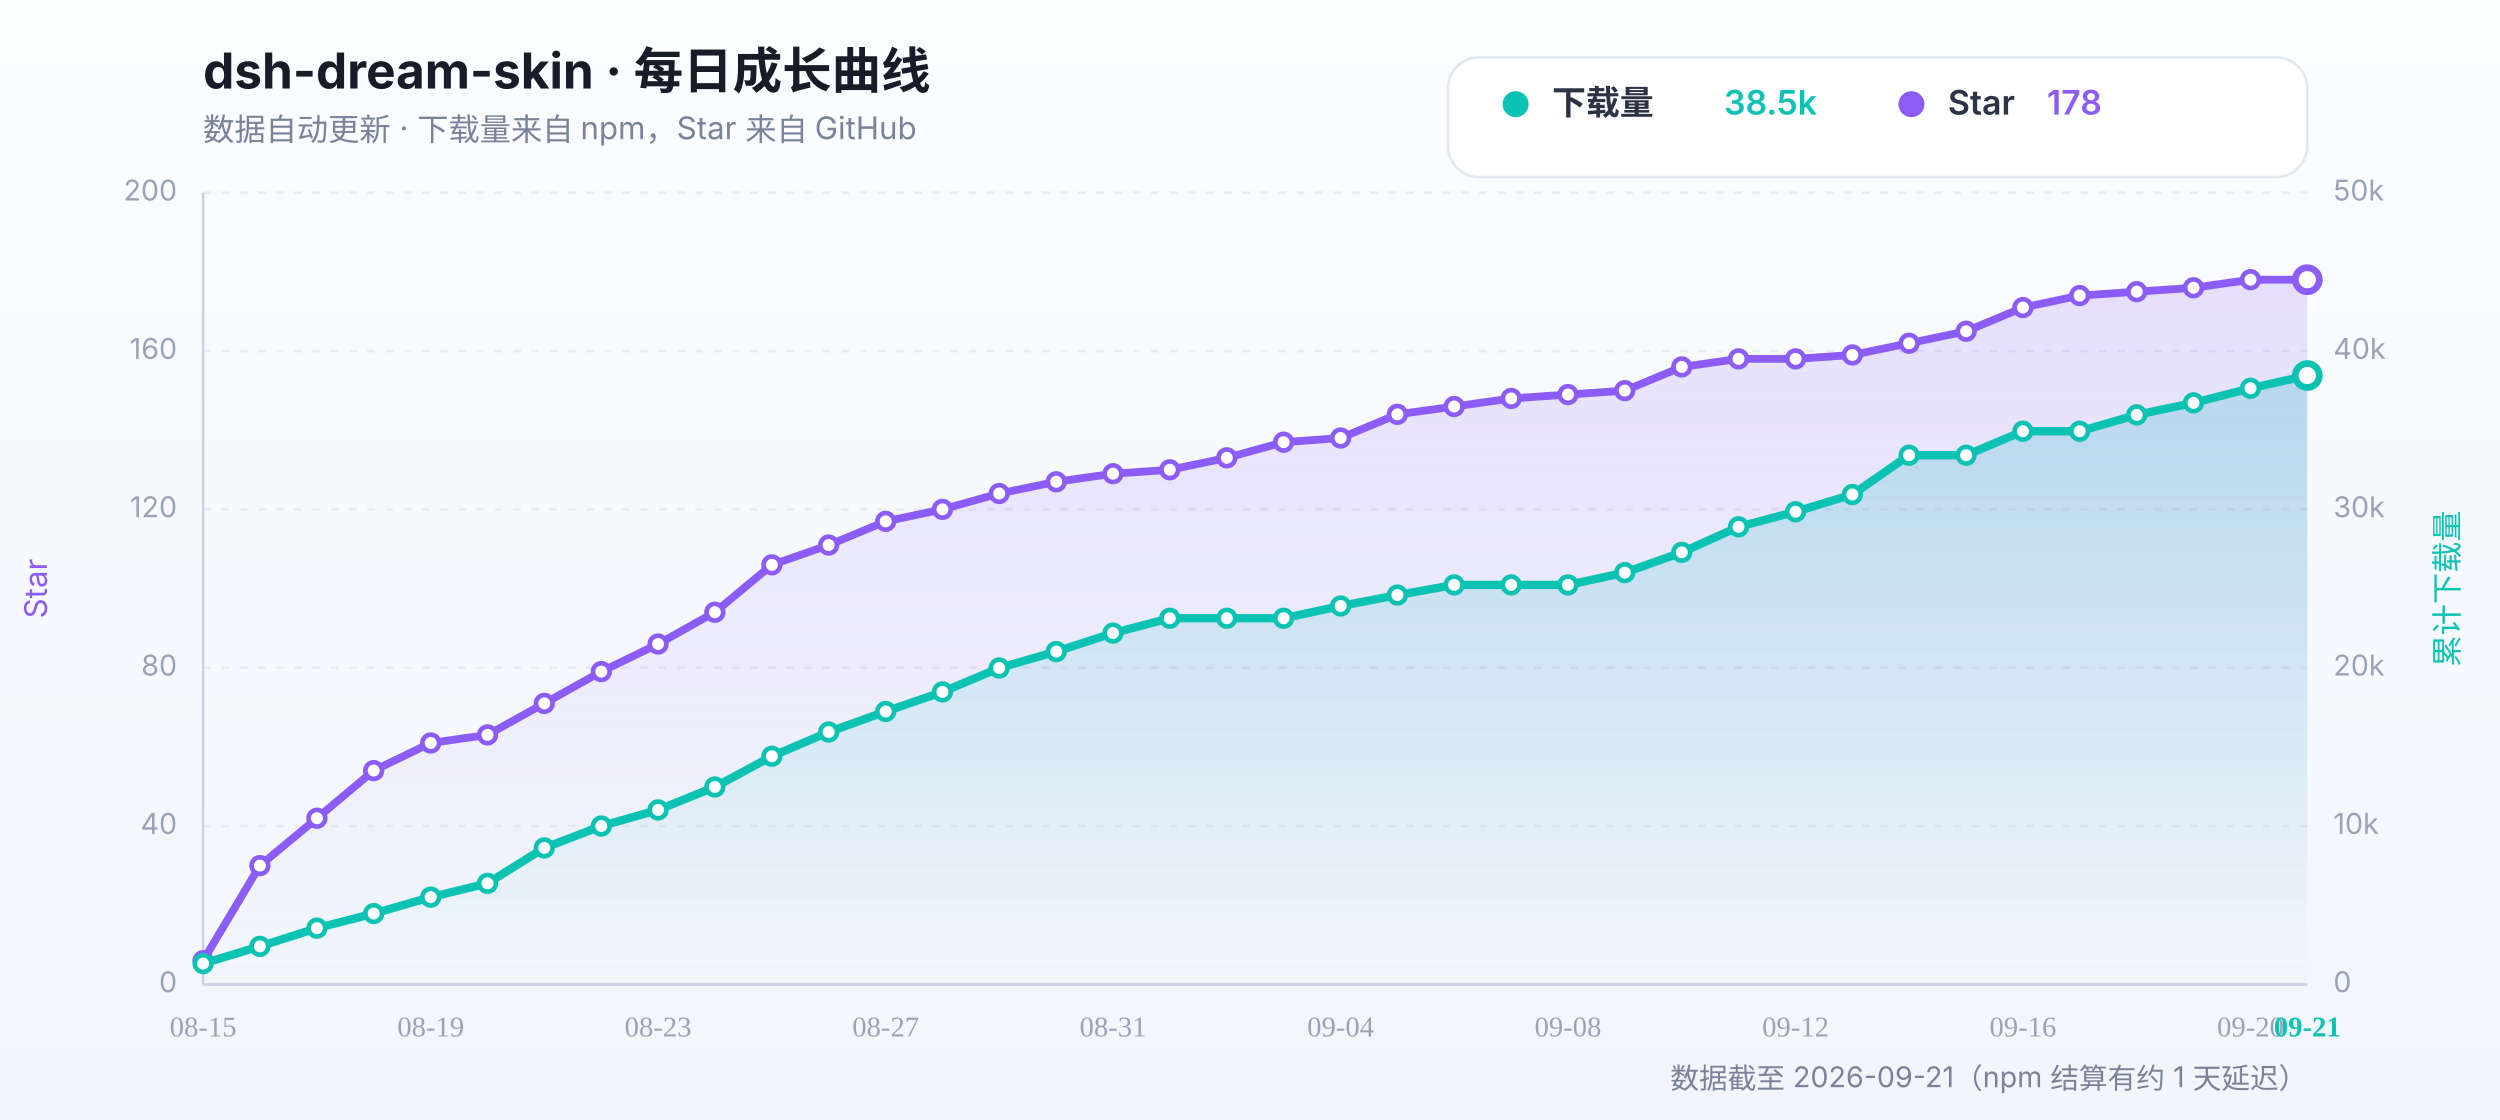
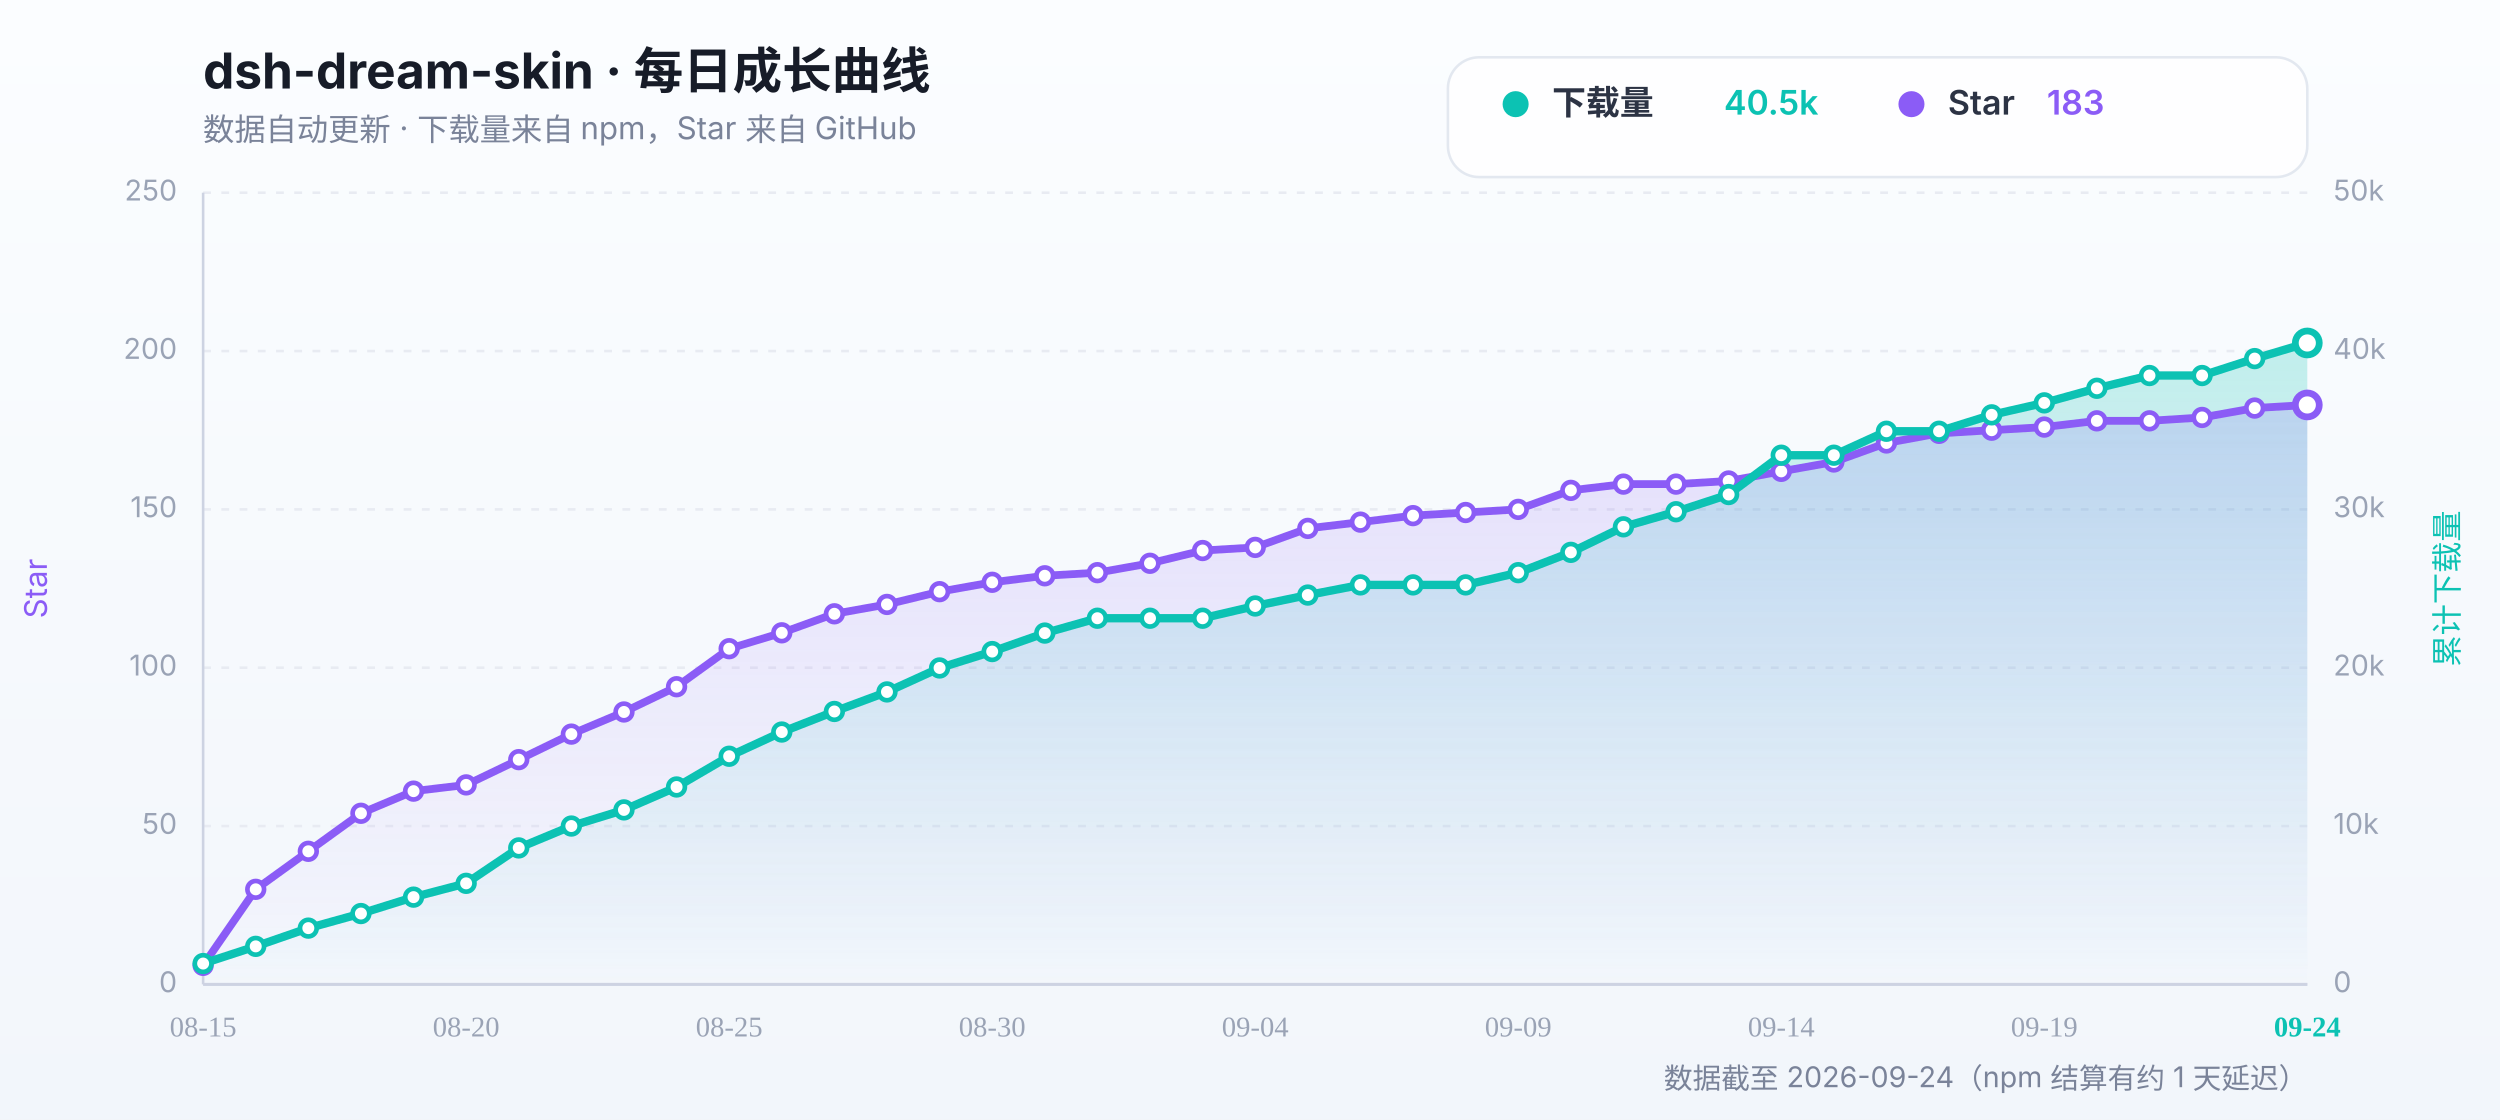
<svg xmlns="http://www.w3.org/2000/svg" width="960" height="430" viewBox="0 0 960 430" role="img" aria-label="dsh-dream-skin 每日 Star 与累计下载量双轴折线图">
  <defs>
    <linearGradient id="gradDl" x1="0" y1="0" x2="0" y2="1">
      <stop offset="0%" stop-color="#0cc2b3" stop-opacity="0.24" />
      <stop offset="100%" stop-color="#0cc2b3" stop-opacity="0" />
    </linearGradient>
    <linearGradient id="gradSt" x1="0" y1="0" x2="0" y2="1">
      <stop offset="0%" stop-color="#8b5cf6" stop-opacity="0.18" />
      <stop offset="100%" stop-color="#8b5cf6" stop-opacity="0" />
    </linearGradient>
    <linearGradient id="bgGrad" x1="0" y1="0" x2="0" y2="1">
      <stop offset="0%" stop-color="#fbfdff" />
      <stop offset="100%" stop-color="#f2f6fb" />
    </linearGradient>
  </defs>
  <rect width="960" height="430" fill="url(#bgGrad)" />
  <g font-family="system-ui,-apple-system,'Segoe UI',sans-serif">
    <text x="18" y="226" font-size="12" fill="#8b5cf6" transform="rotate(-90 18 226)" text-anchor="middle">Star</text>
    <text x="944" y="226" font-size="12" fill="#0cc2b3" transform="rotate(-90 944 226)" text-anchor="middle">累计下载量</text>
  </g>
  <text x="78" y="34" font-size="19" font-weight="700" fill="#171c28" font-family="system-ui,-apple-system,'Segoe UI',sans-serif">dsh-dream-skin · 每日成长曲线</text>
  <text x="78" y="54" font-size="12" fill="#7a8399" font-family="system-ui,-apple-system,'Segoe UI',sans-serif">数据自动更新 · 下载量来自 npm，Star 来自 GitHub</text>
  <g font-family="system-ui,-apple-system,'Segoe UI',sans-serif">
    <rect x="556" y="22" width="330" height="46" rx="12" fill="#ffffff" fill-opacity="0.72" stroke="#e3e8f0" stroke-width="1" />
    <circle cx="582" cy="40" r="5" fill="#0cc2b3" />
    <text x="596" y="44" font-size="13" font-weight="600" fill="#2c3344">下载量</text>
-     <text x="662" y="44" font-size="13" font-weight="600" fill="#0cc2b3">38.5k</text>
+     <text x="662" y="44" font-size="13" font-weight="600" fill="#0cc2b3">40.5k</text>
    <circle cx="734" cy="40" r="5" fill="#8b5cf6" />
    <text x="748" y="44" font-size="13" font-weight="600" fill="#2c3344">Star</text>
-     <text x="786" y="44" font-size="13" font-weight="600" fill="#8b5cf6">178</text>
+     <text x="786" y="44" font-size="13" font-weight="600" fill="#8b5cf6">183</text>
  </g>
  <line x1="78" y1="378.0" x2="886" y2="378.0" stroke="#d3d9e8" stroke-width="1.2" />
  <line x1="78" y1="317.2" x2="886" y2="317.2" stroke="#e8ebf2" stroke-width="1" stroke-dasharray="3 4" />
  <line x1="78" y1="256.4" x2="886" y2="256.4" stroke="#e8ebf2" stroke-width="1" stroke-dasharray="3 4" />
  <line x1="78" y1="195.6" x2="886" y2="195.6" stroke="#e8ebf2" stroke-width="1" stroke-dasharray="3 4" />
  <line x1="78" y1="134.8" x2="886" y2="134.8" stroke="#e8ebf2" stroke-width="1" stroke-dasharray="3 4" />
  <line x1="78" y1="74.0" x2="886" y2="74.0" stroke="#e8ebf2" stroke-width="1" stroke-dasharray="3 4" />
  <g font-family="system-ui,-apple-system,'Segoe UI',sans-serif">
    <text x="68" y="381.0" text-anchor="end" font-size="11" fill="#9aa3b5">0</text>
-     <text x="68" y="320.2" text-anchor="end" font-size="11" fill="#9aa3b5">40</text>
-     <text x="68" y="259.4" text-anchor="end" font-size="11" fill="#9aa3b5">80</text>
-     <text x="68" y="198.6" text-anchor="end" font-size="11" fill="#9aa3b5">120</text>
-     <text x="68" y="137.8" text-anchor="end" font-size="11" fill="#9aa3b5">160</text>
-     <text x="68" y="77.0" text-anchor="end" font-size="11" fill="#9aa3b5">200</text>
+     <text x="68" y="320.2" text-anchor="end" font-size="11" fill="#9aa3b5">50</text>
+     <text x="68" y="259.4" text-anchor="end" font-size="11" fill="#9aa3b5">100</text>
+     <text x="68" y="198.6" text-anchor="end" font-size="11" fill="#9aa3b5">150</text>
+     <text x="68" y="137.8" text-anchor="end" font-size="11" fill="#9aa3b5">200</text>
+     <text x="68" y="77.0" text-anchor="end" font-size="11" fill="#9aa3b5">250</text>
    <text x="896" y="381.0" text-anchor="start" font-size="11" fill="#9aa3b5">0</text>
    <text x="896" y="320.2" text-anchor="start" font-size="11" fill="#9aa3b5">10k</text>
    <text x="896" y="259.4" text-anchor="start" font-size="11" fill="#9aa3b5">20k</text>
    <text x="896" y="198.6" text-anchor="start" font-size="11" fill="#9aa3b5">30k</text>
    <text x="896" y="137.8" text-anchor="start" font-size="11" fill="#9aa3b5">40k</text>
    <text x="896" y="77.0" text-anchor="start" font-size="11" fill="#9aa3b5">50k</text>
  </g>
  <line x1="78" y1="74" x2="78" y2="378" stroke="#cdd3e2" stroke-width="1" />
  <line x1="78" y1="378" x2="886" y2="378" stroke="#cdd3e2" stroke-width="1" />
-   <path d="M 78.0 378.0 L 78.0 370.0 L 99.8 363.4 L 121.7 356.4 L 143.5 350.8 L 165.4 344.5 L 187.2 339.2 L 209.0 325.6 L 230.9 317.2 L 252.7 311.0 L 274.5 302.2 L 296.4 290.4 L 318.2 281.1 L 340.1 273.2 L 361.9 265.7 L 383.7 256.5 L 405.6 250.2 L 427.4 243.1 L 449.2 237.4 L 471.1 237.4 L 492.9 237.4 L 514.8 232.7 L 536.6 228.5 L 558.4 224.6 L 580.3 224.6 L 602.1 224.6 L 623.9 219.9 L 645.8 212.1 L 667.6 202.3 L 689.5 196.5 L 711.3 189.9 L 733.1 174.8 L 755.0 174.8 L 776.8 165.6 L 798.6 165.6 L 820.5 159.3 L 842.3 154.7 L 864.2 149.1 L 886.0 144.2 L 886.0 378.0 Z" fill="url(#gradDl)" stroke="none" />
-   <path d="M 78.0 378.0 L 78.0 368.9 L 99.8 332.4 L 121.7 314.2 L 143.5 295.9 L 165.4 285.3 L 187.2 282.2 L 209.0 270.1 L 230.9 257.9 L 252.7 247.3 L 274.5 235.1 L 296.4 216.9 L 318.2 209.3 L 340.1 200.2 L 361.9 195.6 L 383.7 189.5 L 405.6 185.0 L 427.4 181.9 L 449.2 180.4 L 471.1 175.8 L 492.9 169.8 L 514.8 168.2 L 536.6 159.1 L 558.4 156.1 L 580.3 153.0 L 602.1 151.5 L 623.9 150.0 L 645.8 140.9 L 667.6 137.8 L 689.5 137.8 L 711.3 136.3 L 733.1 131.8 L 755.0 127.2 L 776.8 118.1 L 798.6 113.5 L 820.5 112.0 L 842.3 110.5 L 864.2 107.4 L 886.0 107.4 L 886.0 378.0 Z" fill="url(#gradSt)" stroke="none" />
-   <polyline points="78.0,368.9 99.8,332.4 121.7,314.2 143.5,295.9 165.4,285.3 187.2,282.2 209.0,270.1 230.9,257.9 252.7,247.3 274.5,235.1 296.4,216.9 318.2,209.3 340.1,200.2 361.9,195.6 383.7,189.5 405.6,185.0 427.4,181.9 449.2,180.4 471.1,175.8 492.9,169.8 514.8,168.2 536.6,159.1 558.4,156.1 580.3,153.0 602.1,151.5 623.9,150.0 645.8,140.9 667.6,137.8 689.5,137.8 711.3,136.3 733.1,131.8 755.0,127.2 776.8,118.1 798.6,113.5 820.5,112.0 842.3,110.5 864.2,107.4 886.0,107.4" fill="none" stroke="#8b5cf6" stroke-width="3" stroke-linecap="round" stroke-linejoin="round" />
-   <circle cx="78.0" cy="368.9" r="3.2" fill="#ffffff" stroke="#8b5cf6" stroke-width="1.8" />
-   <circle cx="99.8" cy="332.4" r="3.2" fill="#ffffff" stroke="#8b5cf6" stroke-width="1.8" />
-   <circle cx="121.7" cy="314.2" r="3.2" fill="#ffffff" stroke="#8b5cf6" stroke-width="1.8" />
-   <circle cx="143.5" cy="295.9" r="3.2" fill="#ffffff" stroke="#8b5cf6" stroke-width="1.8" />
-   <circle cx="165.4" cy="285.3" r="3.2" fill="#ffffff" stroke="#8b5cf6" stroke-width="1.8" />
-   <circle cx="187.2" cy="282.2" r="3.2" fill="#ffffff" stroke="#8b5cf6" stroke-width="1.8" />
-   <circle cx="209.0" cy="270.1" r="3.2" fill="#ffffff" stroke="#8b5cf6" stroke-width="1.8" />
-   <circle cx="230.9" cy="257.9" r="3.2" fill="#ffffff" stroke="#8b5cf6" stroke-width="1.8" />
-   <circle cx="252.7" cy="247.3" r="3.2" fill="#ffffff" stroke="#8b5cf6" stroke-width="1.8" />
-   <circle cx="274.5" cy="235.1" r="3.2" fill="#ffffff" stroke="#8b5cf6" stroke-width="1.8" />
-   <circle cx="296.4" cy="216.9" r="3.2" fill="#ffffff" stroke="#8b5cf6" stroke-width="1.8" />
-   <circle cx="318.2" cy="209.3" r="3.2" fill="#ffffff" stroke="#8b5cf6" stroke-width="1.8" />
-   <circle cx="340.1" cy="200.2" r="3.2" fill="#ffffff" stroke="#8b5cf6" stroke-width="1.8" />
-   <circle cx="361.9" cy="195.6" r="3.2" fill="#ffffff" stroke="#8b5cf6" stroke-width="1.8" />
-   <circle cx="383.7" cy="189.5" r="3.2" fill="#ffffff" stroke="#8b5cf6" stroke-width="1.8" />
-   <circle cx="405.6" cy="185.0" r="3.2" fill="#ffffff" stroke="#8b5cf6" stroke-width="1.8" />
-   <circle cx="427.4" cy="181.9" r="3.2" fill="#ffffff" stroke="#8b5cf6" stroke-width="1.8" />
-   <circle cx="449.2" cy="180.4" r="3.2" fill="#ffffff" stroke="#8b5cf6" stroke-width="1.8" />
-   <circle cx="471.1" cy="175.8" r="3.2" fill="#ffffff" stroke="#8b5cf6" stroke-width="1.8" />
-   <circle cx="492.9" cy="169.8" r="3.2" fill="#ffffff" stroke="#8b5cf6" stroke-width="1.8" />
-   <circle cx="514.8" cy="168.2" r="3.2" fill="#ffffff" stroke="#8b5cf6" stroke-width="1.8" />
-   <circle cx="536.6" cy="159.1" r="3.2" fill="#ffffff" stroke="#8b5cf6" stroke-width="1.8" />
-   <circle cx="558.4" cy="156.1" r="3.2" fill="#ffffff" stroke="#8b5cf6" stroke-width="1.8" />
-   <circle cx="580.3" cy="153.0" r="3.2" fill="#ffffff" stroke="#8b5cf6" stroke-width="1.8" />
-   <circle cx="602.1" cy="151.5" r="3.2" fill="#ffffff" stroke="#8b5cf6" stroke-width="1.8" />
-   <circle cx="623.9" cy="150.0" r="3.2" fill="#ffffff" stroke="#8b5cf6" stroke-width="1.8" />
-   <circle cx="645.8" cy="140.9" r="3.2" fill="#ffffff" stroke="#8b5cf6" stroke-width="1.8" />
-   <circle cx="667.6" cy="137.8" r="3.2" fill="#ffffff" stroke="#8b5cf6" stroke-width="1.8" />
-   <circle cx="689.5" cy="137.8" r="3.2" fill="#ffffff" stroke="#8b5cf6" stroke-width="1.8" />
-   <circle cx="711.3" cy="136.3" r="3.2" fill="#ffffff" stroke="#8b5cf6" stroke-width="1.8" />
-   <circle cx="733.1" cy="131.8" r="3.2" fill="#ffffff" stroke="#8b5cf6" stroke-width="1.8" />
-   <circle cx="755.0" cy="127.2" r="3.2" fill="#ffffff" stroke="#8b5cf6" stroke-width="1.8" />
-   <circle cx="776.8" cy="118.1" r="3.2" fill="#ffffff" stroke="#8b5cf6" stroke-width="1.8" />
-   <circle cx="798.6" cy="113.5" r="3.2" fill="#ffffff" stroke="#8b5cf6" stroke-width="1.8" />
-   <circle cx="820.5" cy="112.0" r="3.2" fill="#ffffff" stroke="#8b5cf6" stroke-width="1.8" />
-   <circle cx="842.3" cy="110.5" r="3.2" fill="#ffffff" stroke="#8b5cf6" stroke-width="1.8" />
-   <circle cx="864.2" cy="107.4" r="3.2" fill="#ffffff" stroke="#8b5cf6" stroke-width="1.8" />
-   <circle cx="886.0" cy="107.4" r="4.6" fill="#ffffff" stroke="#8b5cf6" stroke-width="2.6" />
-   <polyline points="78.0,370.0 99.8,363.4 121.7,356.4 143.5,350.8 165.4,344.5 187.2,339.2 209.0,325.6 230.9,317.2 252.7,311.0 274.5,302.2 296.4,290.4 318.2,281.1 340.1,273.2 361.9,265.7 383.7,256.5 405.6,250.2 427.4,243.1 449.2,237.4 471.1,237.4 492.9,237.4 514.8,232.7 536.6,228.5 558.4,224.6 580.3,224.6 602.1,224.6 623.9,219.9 645.8,212.1 667.6,202.3 689.5,196.5 711.3,189.9 733.1,174.8 755.0,174.8 776.8,165.6 798.6,165.6 820.5,159.3 842.3,154.7 864.2,149.1 886.0,144.2" fill="none" stroke="#0cc2b3" stroke-width="3.2" stroke-linecap="round" stroke-linejoin="round" />
+   <path d="M 78.0 378.0 L 78.0 370.0 L 98.2 363.4 L 118.4 356.4 L 138.6 350.8 L 158.8 344.5 L 179.0 339.2 L 199.2 325.6 L 219.4 317.2 L 239.6 311.0 L 259.8 302.2 L 280.0 290.4 L 300.2 281.1 L 320.4 273.2 L 340.6 265.7 L 360.8 256.5 L 381.0 250.2 L 401.2 243.1 L 421.4 237.4 L 441.6 237.4 L 461.8 237.4 L 482.0 232.7 L 502.2 228.5 L 522.4 224.6 L 542.6 224.6 L 562.8 224.6 L 583.0 219.9 L 603.2 212.1 L 623.4 202.3 L 643.6 196.5 L 663.8 189.9 L 684.0 174.8 L 704.2 174.8 L 724.4 165.6 L 744.6 165.6 L 764.8 159.3 L 785.0 154.7 L 805.2 149.1 L 825.4 144.2 L 845.6 144.2 L 865.8 137.7 L 886.0 131.7 L 886.0 378.0 Z" fill="url(#gradDl)" stroke="none" />
+   <path d="M 78.0 378.0 L 78.0 370.7 L 98.2 341.5 L 118.4 326.9 L 138.6 312.3 L 158.8 303.8 L 179.0 301.4 L 199.2 291.7 L 219.4 281.9 L 239.6 273.4 L 259.8 263.7 L 280.0 249.1 L 300.2 243.0 L 320.4 235.7 L 340.6 232.1 L 360.8 227.2 L 381.0 223.6 L 401.2 221.1 L 421.4 219.9 L 441.6 216.3 L 461.8 211.4 L 482.0 210.2 L 502.2 202.9 L 522.4 200.5 L 542.6 198.0 L 562.8 196.8 L 583.0 195.6 L 603.2 188.3 L 623.4 185.9 L 643.6 185.9 L 663.8 184.7 L 684.0 181.0 L 704.2 177.4 L 724.4 170.1 L 744.6 166.4 L 764.8 165.2 L 785.0 164.0 L 805.2 161.6 L 825.4 161.6 L 845.6 160.3 L 865.8 156.7 L 886.0 155.5 L 886.0 378.0 Z" fill="url(#gradSt)" stroke="none" />
+   <polyline points="78.0,370.7 98.2,341.5 118.4,326.9 138.6,312.3 158.8,303.8 179.0,301.4 199.2,291.7 219.4,281.9 239.6,273.4 259.8,263.7 280.0,249.1 300.2,243.0 320.4,235.7 340.6,232.1 360.8,227.2 381.0,223.6 401.2,221.1 421.4,219.9 441.6,216.3 461.8,211.4 482.0,210.2 502.2,202.9 522.4,200.5 542.6,198.0 562.8,196.8 583.0,195.6 603.2,188.3 623.4,185.9 643.6,185.9 663.8,184.7 684.0,181.0 704.2,177.4 724.4,170.1 744.6,166.4 764.8,165.2 785.0,164.0 805.2,161.6 825.4,161.6 845.6,160.3 865.8,156.7 886.0,155.5" fill="none" stroke="#8b5cf6" stroke-width="3" stroke-linecap="round" stroke-linejoin="round" />
+   <circle cx="78.0" cy="370.7" r="3.2" fill="#ffffff" stroke="#8b5cf6" stroke-width="1.8" />
+   <circle cx="98.2" cy="341.5" r="3.2" fill="#ffffff" stroke="#8b5cf6" stroke-width="1.8" />
+   <circle cx="118.4" cy="326.9" r="3.2" fill="#ffffff" stroke="#8b5cf6" stroke-width="1.8" />
+   <circle cx="138.6" cy="312.3" r="3.2" fill="#ffffff" stroke="#8b5cf6" stroke-width="1.8" />
+   <circle cx="158.8" cy="303.8" r="3.2" fill="#ffffff" stroke="#8b5cf6" stroke-width="1.8" />
+   <circle cx="179.0" cy="301.4" r="3.2" fill="#ffffff" stroke="#8b5cf6" stroke-width="1.8" />
+   <circle cx="199.2" cy="291.7" r="3.2" fill="#ffffff" stroke="#8b5cf6" stroke-width="1.8" />
+   <circle cx="219.4" cy="281.9" r="3.2" fill="#ffffff" stroke="#8b5cf6" stroke-width="1.8" />
+   <circle cx="239.6" cy="273.4" r="3.2" fill="#ffffff" stroke="#8b5cf6" stroke-width="1.8" />
+   <circle cx="259.8" cy="263.7" r="3.2" fill="#ffffff" stroke="#8b5cf6" stroke-width="1.8" />
+   <circle cx="280.0" cy="249.1" r="3.2" fill="#ffffff" stroke="#8b5cf6" stroke-width="1.8" />
+   <circle cx="300.2" cy="243.0" r="3.2" fill="#ffffff" stroke="#8b5cf6" stroke-width="1.8" />
+   <circle cx="320.4" cy="235.7" r="3.2" fill="#ffffff" stroke="#8b5cf6" stroke-width="1.8" />
+   <circle cx="340.6" cy="232.1" r="3.2" fill="#ffffff" stroke="#8b5cf6" stroke-width="1.8" />
+   <circle cx="360.8" cy="227.2" r="3.2" fill="#ffffff" stroke="#8b5cf6" stroke-width="1.8" />
+   <circle cx="381.0" cy="223.6" r="3.2" fill="#ffffff" stroke="#8b5cf6" stroke-width="1.8" />
+   <circle cx="401.2" cy="221.1" r="3.2" fill="#ffffff" stroke="#8b5cf6" stroke-width="1.8" />
+   <circle cx="421.4" cy="219.9" r="3.2" fill="#ffffff" stroke="#8b5cf6" stroke-width="1.8" />
+   <circle cx="441.6" cy="216.3" r="3.2" fill="#ffffff" stroke="#8b5cf6" stroke-width="1.8" />
+   <circle cx="461.8" cy="211.4" r="3.2" fill="#ffffff" stroke="#8b5cf6" stroke-width="1.8" />
+   <circle cx="482.0" cy="210.2" r="3.2" fill="#ffffff" stroke="#8b5cf6" stroke-width="1.8" />
+   <circle cx="502.2" cy="202.9" r="3.2" fill="#ffffff" stroke="#8b5cf6" stroke-width="1.8" />
+   <circle cx="522.4" cy="200.5" r="3.2" fill="#ffffff" stroke="#8b5cf6" stroke-width="1.8" />
+   <circle cx="542.6" cy="198.0" r="3.2" fill="#ffffff" stroke="#8b5cf6" stroke-width="1.8" />
+   <circle cx="562.8" cy="196.8" r="3.2" fill="#ffffff" stroke="#8b5cf6" stroke-width="1.8" />
+   <circle cx="583.0" cy="195.6" r="3.2" fill="#ffffff" stroke="#8b5cf6" stroke-width="1.8" />
+   <circle cx="603.2" cy="188.3" r="3.2" fill="#ffffff" stroke="#8b5cf6" stroke-width="1.8" />
+   <circle cx="623.4" cy="185.9" r="3.2" fill="#ffffff" stroke="#8b5cf6" stroke-width="1.8" />
+   <circle cx="643.6" cy="185.9" r="3.2" fill="#ffffff" stroke="#8b5cf6" stroke-width="1.8" />
+   <circle cx="663.8" cy="184.7" r="3.2" fill="#ffffff" stroke="#8b5cf6" stroke-width="1.8" />
+   <circle cx="684.0" cy="181.0" r="3.2" fill="#ffffff" stroke="#8b5cf6" stroke-width="1.8" />
+   <circle cx="704.2" cy="177.4" r="3.2" fill="#ffffff" stroke="#8b5cf6" stroke-width="1.8" />
+   <circle cx="724.4" cy="170.1" r="3.2" fill="#ffffff" stroke="#8b5cf6" stroke-width="1.8" />
+   <circle cx="744.6" cy="166.4" r="3.2" fill="#ffffff" stroke="#8b5cf6" stroke-width="1.8" />
+   <circle cx="764.8" cy="165.2" r="3.2" fill="#ffffff" stroke="#8b5cf6" stroke-width="1.8" />
+   <circle cx="785.0" cy="164.0" r="3.2" fill="#ffffff" stroke="#8b5cf6" stroke-width="1.8" />
+   <circle cx="805.2" cy="161.6" r="3.2" fill="#ffffff" stroke="#8b5cf6" stroke-width="1.8" />
+   <circle cx="825.4" cy="161.6" r="3.2" fill="#ffffff" stroke="#8b5cf6" stroke-width="1.8" />
+   <circle cx="845.6" cy="160.3" r="3.2" fill="#ffffff" stroke="#8b5cf6" stroke-width="1.8" />
+   <circle cx="865.8" cy="156.7" r="3.2" fill="#ffffff" stroke="#8b5cf6" stroke-width="1.8" />
+   <circle cx="886.0" cy="155.5" r="4.6" fill="#ffffff" stroke="#8b5cf6" stroke-width="2.6" />
+   <polyline points="78.0,370.0 98.2,363.4 118.4,356.4 138.6,350.8 158.8,344.5 179.0,339.2 199.2,325.6 219.4,317.2 239.6,311.0 259.8,302.2 280.0,290.4 300.2,281.1 320.4,273.2 340.6,265.7 360.8,256.5 381.0,250.2 401.2,243.1 421.4,237.4 441.6,237.4 461.8,237.4 482.0,232.7 502.2,228.5 522.4,224.6 542.6,224.6 562.8,224.6 583.0,219.9 603.2,212.1 623.4,202.3 643.6,196.5 663.8,189.9 684.0,174.8 704.2,174.8 724.4,165.6 744.6,165.6 764.8,159.3 785.0,154.7 805.2,149.1 825.4,144.2 845.6,144.2 865.8,137.7 886.0,131.7" fill="none" stroke="#0cc2b3" stroke-width="3.2" stroke-linecap="round" stroke-linejoin="round" />
  <circle cx="78.0" cy="370.0" r="3.2" fill="#ffffff" stroke="#0cc2b3" stroke-width="1.8" />
-   <circle cx="99.8" cy="363.4" r="3.2" fill="#ffffff" stroke="#0cc2b3" stroke-width="1.8" />
-   <circle cx="121.7" cy="356.4" r="3.2" fill="#ffffff" stroke="#0cc2b3" stroke-width="1.8" />
-   <circle cx="143.5" cy="350.8" r="3.2" fill="#ffffff" stroke="#0cc2b3" stroke-width="1.8" />
-   <circle cx="165.4" cy="344.5" r="3.2" fill="#ffffff" stroke="#0cc2b3" stroke-width="1.8" />
-   <circle cx="187.2" cy="339.2" r="3.2" fill="#ffffff" stroke="#0cc2b3" stroke-width="1.8" />
-   <circle cx="209.0" cy="325.6" r="3.2" fill="#ffffff" stroke="#0cc2b3" stroke-width="1.8" />
-   <circle cx="230.9" cy="317.2" r="3.2" fill="#ffffff" stroke="#0cc2b3" stroke-width="1.8" />
-   <circle cx="252.7" cy="311.0" r="3.2" fill="#ffffff" stroke="#0cc2b3" stroke-width="1.8" />
-   <circle cx="274.5" cy="302.2" r="3.2" fill="#ffffff" stroke="#0cc2b3" stroke-width="1.8" />
-   <circle cx="296.4" cy="290.4" r="3.2" fill="#ffffff" stroke="#0cc2b3" stroke-width="1.8" />
-   <circle cx="318.2" cy="281.1" r="3.2" fill="#ffffff" stroke="#0cc2b3" stroke-width="1.8" />
-   <circle cx="340.1" cy="273.2" r="3.2" fill="#ffffff" stroke="#0cc2b3" stroke-width="1.8" />
-   <circle cx="361.9" cy="265.7" r="3.2" fill="#ffffff" stroke="#0cc2b3" stroke-width="1.8" />
-   <circle cx="383.7" cy="256.5" r="3.2" fill="#ffffff" stroke="#0cc2b3" stroke-width="1.8" />
-   <circle cx="405.6" cy="250.2" r="3.2" fill="#ffffff" stroke="#0cc2b3" stroke-width="1.8" />
-   <circle cx="427.4" cy="243.1" r="3.2" fill="#ffffff" stroke="#0cc2b3" stroke-width="1.8" />
-   <circle cx="449.2" cy="237.4" r="3.2" fill="#ffffff" stroke="#0cc2b3" stroke-width="1.8" />
-   <circle cx="471.1" cy="237.4" r="3.2" fill="#ffffff" stroke="#0cc2b3" stroke-width="1.8" />
-   <circle cx="492.9" cy="237.4" r="3.2" fill="#ffffff" stroke="#0cc2b3" stroke-width="1.8" />
-   <circle cx="514.8" cy="232.7" r="3.2" fill="#ffffff" stroke="#0cc2b3" stroke-width="1.8" />
-   <circle cx="536.6" cy="228.5" r="3.2" fill="#ffffff" stroke="#0cc2b3" stroke-width="1.8" />
-   <circle cx="558.4" cy="224.6" r="3.2" fill="#ffffff" stroke="#0cc2b3" stroke-width="1.8" />
-   <circle cx="580.3" cy="224.6" r="3.2" fill="#ffffff" stroke="#0cc2b3" stroke-width="1.8" />
-   <circle cx="602.1" cy="224.6" r="3.2" fill="#ffffff" stroke="#0cc2b3" stroke-width="1.8" />
-   <circle cx="623.9" cy="219.9" r="3.2" fill="#ffffff" stroke="#0cc2b3" stroke-width="1.8" />
-   <circle cx="645.8" cy="212.1" r="3.2" fill="#ffffff" stroke="#0cc2b3" stroke-width="1.8" />
-   <circle cx="667.6" cy="202.3" r="3.2" fill="#ffffff" stroke="#0cc2b3" stroke-width="1.8" />
-   <circle cx="689.5" cy="196.5" r="3.2" fill="#ffffff" stroke="#0cc2b3" stroke-width="1.8" />
-   <circle cx="711.3" cy="189.9" r="3.2" fill="#ffffff" stroke="#0cc2b3" stroke-width="1.8" />
-   <circle cx="733.1" cy="174.8" r="3.2" fill="#ffffff" stroke="#0cc2b3" stroke-width="1.8" />
-   <circle cx="755.0" cy="174.8" r="3.2" fill="#ffffff" stroke="#0cc2b3" stroke-width="1.8" />
-   <circle cx="776.8" cy="165.6" r="3.2" fill="#ffffff" stroke="#0cc2b3" stroke-width="1.8" />
-   <circle cx="798.6" cy="165.6" r="3.2" fill="#ffffff" stroke="#0cc2b3" stroke-width="1.8" />
-   <circle cx="820.5" cy="159.3" r="3.2" fill="#ffffff" stroke="#0cc2b3" stroke-width="1.8" />
-   <circle cx="842.3" cy="154.7" r="3.2" fill="#ffffff" stroke="#0cc2b3" stroke-width="1.8" />
-   <circle cx="864.2" cy="149.1" r="3.2" fill="#ffffff" stroke="#0cc2b3" stroke-width="1.8" />
-   <circle cx="886.0" cy="144.2" r="4.6" fill="#ffffff" stroke="#0cc2b3" stroke-width="2.6" />
+   <circle cx="98.2" cy="363.4" r="3.2" fill="#ffffff" stroke="#0cc2b3" stroke-width="1.8" />
+   <circle cx="118.4" cy="356.4" r="3.2" fill="#ffffff" stroke="#0cc2b3" stroke-width="1.8" />
+   <circle cx="138.6" cy="350.8" r="3.2" fill="#ffffff" stroke="#0cc2b3" stroke-width="1.8" />
+   <circle cx="158.8" cy="344.5" r="3.2" fill="#ffffff" stroke="#0cc2b3" stroke-width="1.8" />
+   <circle cx="179.0" cy="339.2" r="3.2" fill="#ffffff" stroke="#0cc2b3" stroke-width="1.8" />
+   <circle cx="199.2" cy="325.6" r="3.2" fill="#ffffff" stroke="#0cc2b3" stroke-width="1.8" />
+   <circle cx="219.4" cy="317.2" r="3.2" fill="#ffffff" stroke="#0cc2b3" stroke-width="1.8" />
+   <circle cx="239.6" cy="311.0" r="3.2" fill="#ffffff" stroke="#0cc2b3" stroke-width="1.8" />
+   <circle cx="259.8" cy="302.2" r="3.2" fill="#ffffff" stroke="#0cc2b3" stroke-width="1.8" />
+   <circle cx="280.0" cy="290.4" r="3.2" fill="#ffffff" stroke="#0cc2b3" stroke-width="1.8" />
+   <circle cx="300.2" cy="281.1" r="3.2" fill="#ffffff" stroke="#0cc2b3" stroke-width="1.8" />
+   <circle cx="320.4" cy="273.2" r="3.2" fill="#ffffff" stroke="#0cc2b3" stroke-width="1.8" />
+   <circle cx="340.6" cy="265.7" r="3.2" fill="#ffffff" stroke="#0cc2b3" stroke-width="1.8" />
+   <circle cx="360.8" cy="256.5" r="3.2" fill="#ffffff" stroke="#0cc2b3" stroke-width="1.8" />
+   <circle cx="381.0" cy="250.2" r="3.2" fill="#ffffff" stroke="#0cc2b3" stroke-width="1.8" />
+   <circle cx="401.2" cy="243.1" r="3.2" fill="#ffffff" stroke="#0cc2b3" stroke-width="1.8" />
+   <circle cx="421.4" cy="237.4" r="3.2" fill="#ffffff" stroke="#0cc2b3" stroke-width="1.8" />
+   <circle cx="441.6" cy="237.4" r="3.2" fill="#ffffff" stroke="#0cc2b3" stroke-width="1.8" />
+   <circle cx="461.8" cy="237.4" r="3.2" fill="#ffffff" stroke="#0cc2b3" stroke-width="1.8" />
+   <circle cx="482.0" cy="232.7" r="3.2" fill="#ffffff" stroke="#0cc2b3" stroke-width="1.8" />
+   <circle cx="502.2" cy="228.5" r="3.2" fill="#ffffff" stroke="#0cc2b3" stroke-width="1.8" />
+   <circle cx="522.4" cy="224.6" r="3.2" fill="#ffffff" stroke="#0cc2b3" stroke-width="1.8" />
+   <circle cx="542.6" cy="224.6" r="3.2" fill="#ffffff" stroke="#0cc2b3" stroke-width="1.8" />
+   <circle cx="562.8" cy="224.6" r="3.2" fill="#ffffff" stroke="#0cc2b3" stroke-width="1.8" />
+   <circle cx="583.0" cy="219.9" r="3.2" fill="#ffffff" stroke="#0cc2b3" stroke-width="1.8" />
+   <circle cx="603.2" cy="212.1" r="3.2" fill="#ffffff" stroke="#0cc2b3" stroke-width="1.8" />
+   <circle cx="623.4" cy="202.3" r="3.2" fill="#ffffff" stroke="#0cc2b3" stroke-width="1.8" />
+   <circle cx="643.6" cy="196.5" r="3.2" fill="#ffffff" stroke="#0cc2b3" stroke-width="1.8" />
+   <circle cx="663.8" cy="189.9" r="3.2" fill="#ffffff" stroke="#0cc2b3" stroke-width="1.8" />
+   <circle cx="684.0" cy="174.8" r="3.2" fill="#ffffff" stroke="#0cc2b3" stroke-width="1.8" />
+   <circle cx="704.2" cy="174.8" r="3.2" fill="#ffffff" stroke="#0cc2b3" stroke-width="1.8" />
+   <circle cx="724.4" cy="165.6" r="3.2" fill="#ffffff" stroke="#0cc2b3" stroke-width="1.8" />
+   <circle cx="744.6" cy="165.6" r="3.2" fill="#ffffff" stroke="#0cc2b3" stroke-width="1.8" />
+   <circle cx="764.8" cy="159.3" r="3.2" fill="#ffffff" stroke="#0cc2b3" stroke-width="1.8" />
+   <circle cx="785.0" cy="154.7" r="3.2" fill="#ffffff" stroke="#0cc2b3" stroke-width="1.8" />
+   <circle cx="805.2" cy="149.1" r="3.2" fill="#ffffff" stroke="#0cc2b3" stroke-width="1.8" />
+   <circle cx="825.4" cy="144.2" r="3.2" fill="#ffffff" stroke="#0cc2b3" stroke-width="1.8" />
+   <circle cx="845.6" cy="144.2" r="3.2" fill="#ffffff" stroke="#0cc2b3" stroke-width="1.8" />
+   <circle cx="865.8" cy="137.7" r="3.2" fill="#ffffff" stroke="#0cc2b3" stroke-width="1.8" />
+   <circle cx="886.0" cy="131.7" r="4.6" fill="#ffffff" stroke="#0cc2b3" stroke-width="2.6" />
  <text x="78.0" y="398" text-anchor="middle" font-size="11" fill="#9aa3b5">08-15</text>
-   <text x="165.4" y="398" text-anchor="middle" font-size="11" fill="#9aa3b5">08-19</text>
-   <text x="252.7" y="398" text-anchor="middle" font-size="11" fill="#9aa3b5">08-23</text>
-   <text x="340.1" y="398" text-anchor="middle" font-size="11" fill="#9aa3b5">08-27</text>
-   <text x="427.4" y="398" text-anchor="middle" font-size="11" fill="#9aa3b5">08-31</text>
-   <text x="514.8" y="398" text-anchor="middle" font-size="11" fill="#9aa3b5">09-04</text>
-   <text x="602.1" y="398" text-anchor="middle" font-size="11" fill="#9aa3b5">09-08</text>
-   <text x="689.5" y="398" text-anchor="middle" font-size="11" fill="#9aa3b5">09-12</text>
-   <text x="776.8" y="398" text-anchor="middle" font-size="11" fill="#9aa3b5">09-16</text>
-   <text x="864.2" y="398" text-anchor="middle" font-size="11" fill="#9aa3b5">09-20</text>
-   <text x="886.0" y="398" text-anchor="middle" font-size="11" fill="#0cc2b3" font-weight="600">09-21</text>
-   <text x="886" y="418" text-anchor="end" font-size="11" fill="#7a8399" font-family="system-ui,-apple-system,'Segoe UI',sans-serif">数据截至 2026-09-21（npm 结算有约 1 天延迟）</text>
+   <text x="179.0" y="398" text-anchor="middle" font-size="11" fill="#9aa3b5">08-20</text>
+   <text x="280.0" y="398" text-anchor="middle" font-size="11" fill="#9aa3b5">08-25</text>
+   <text x="381.0" y="398" text-anchor="middle" font-size="11" fill="#9aa3b5">08-30</text>
+   <text x="482.0" y="398" text-anchor="middle" font-size="11" fill="#9aa3b5">09-04</text>
+   <text x="583.0" y="398" text-anchor="middle" font-size="11" fill="#9aa3b5">09-09</text>
+   <text x="684.0" y="398" text-anchor="middle" font-size="11" fill="#9aa3b5">09-14</text>
+   <text x="785.0" y="398" text-anchor="middle" font-size="11" fill="#9aa3b5">09-19</text>
+   <text x="886.0" y="398" text-anchor="middle" font-size="11" fill="#0cc2b3" font-weight="600">09-24</text>
+   <text x="886" y="418" text-anchor="end" font-size="11" fill="#7a8399" font-family="system-ui,-apple-system,'Segoe UI',sans-serif">数据截至 2026-09-24（npm 结算有约 1 天延迟）</text>
</svg>
